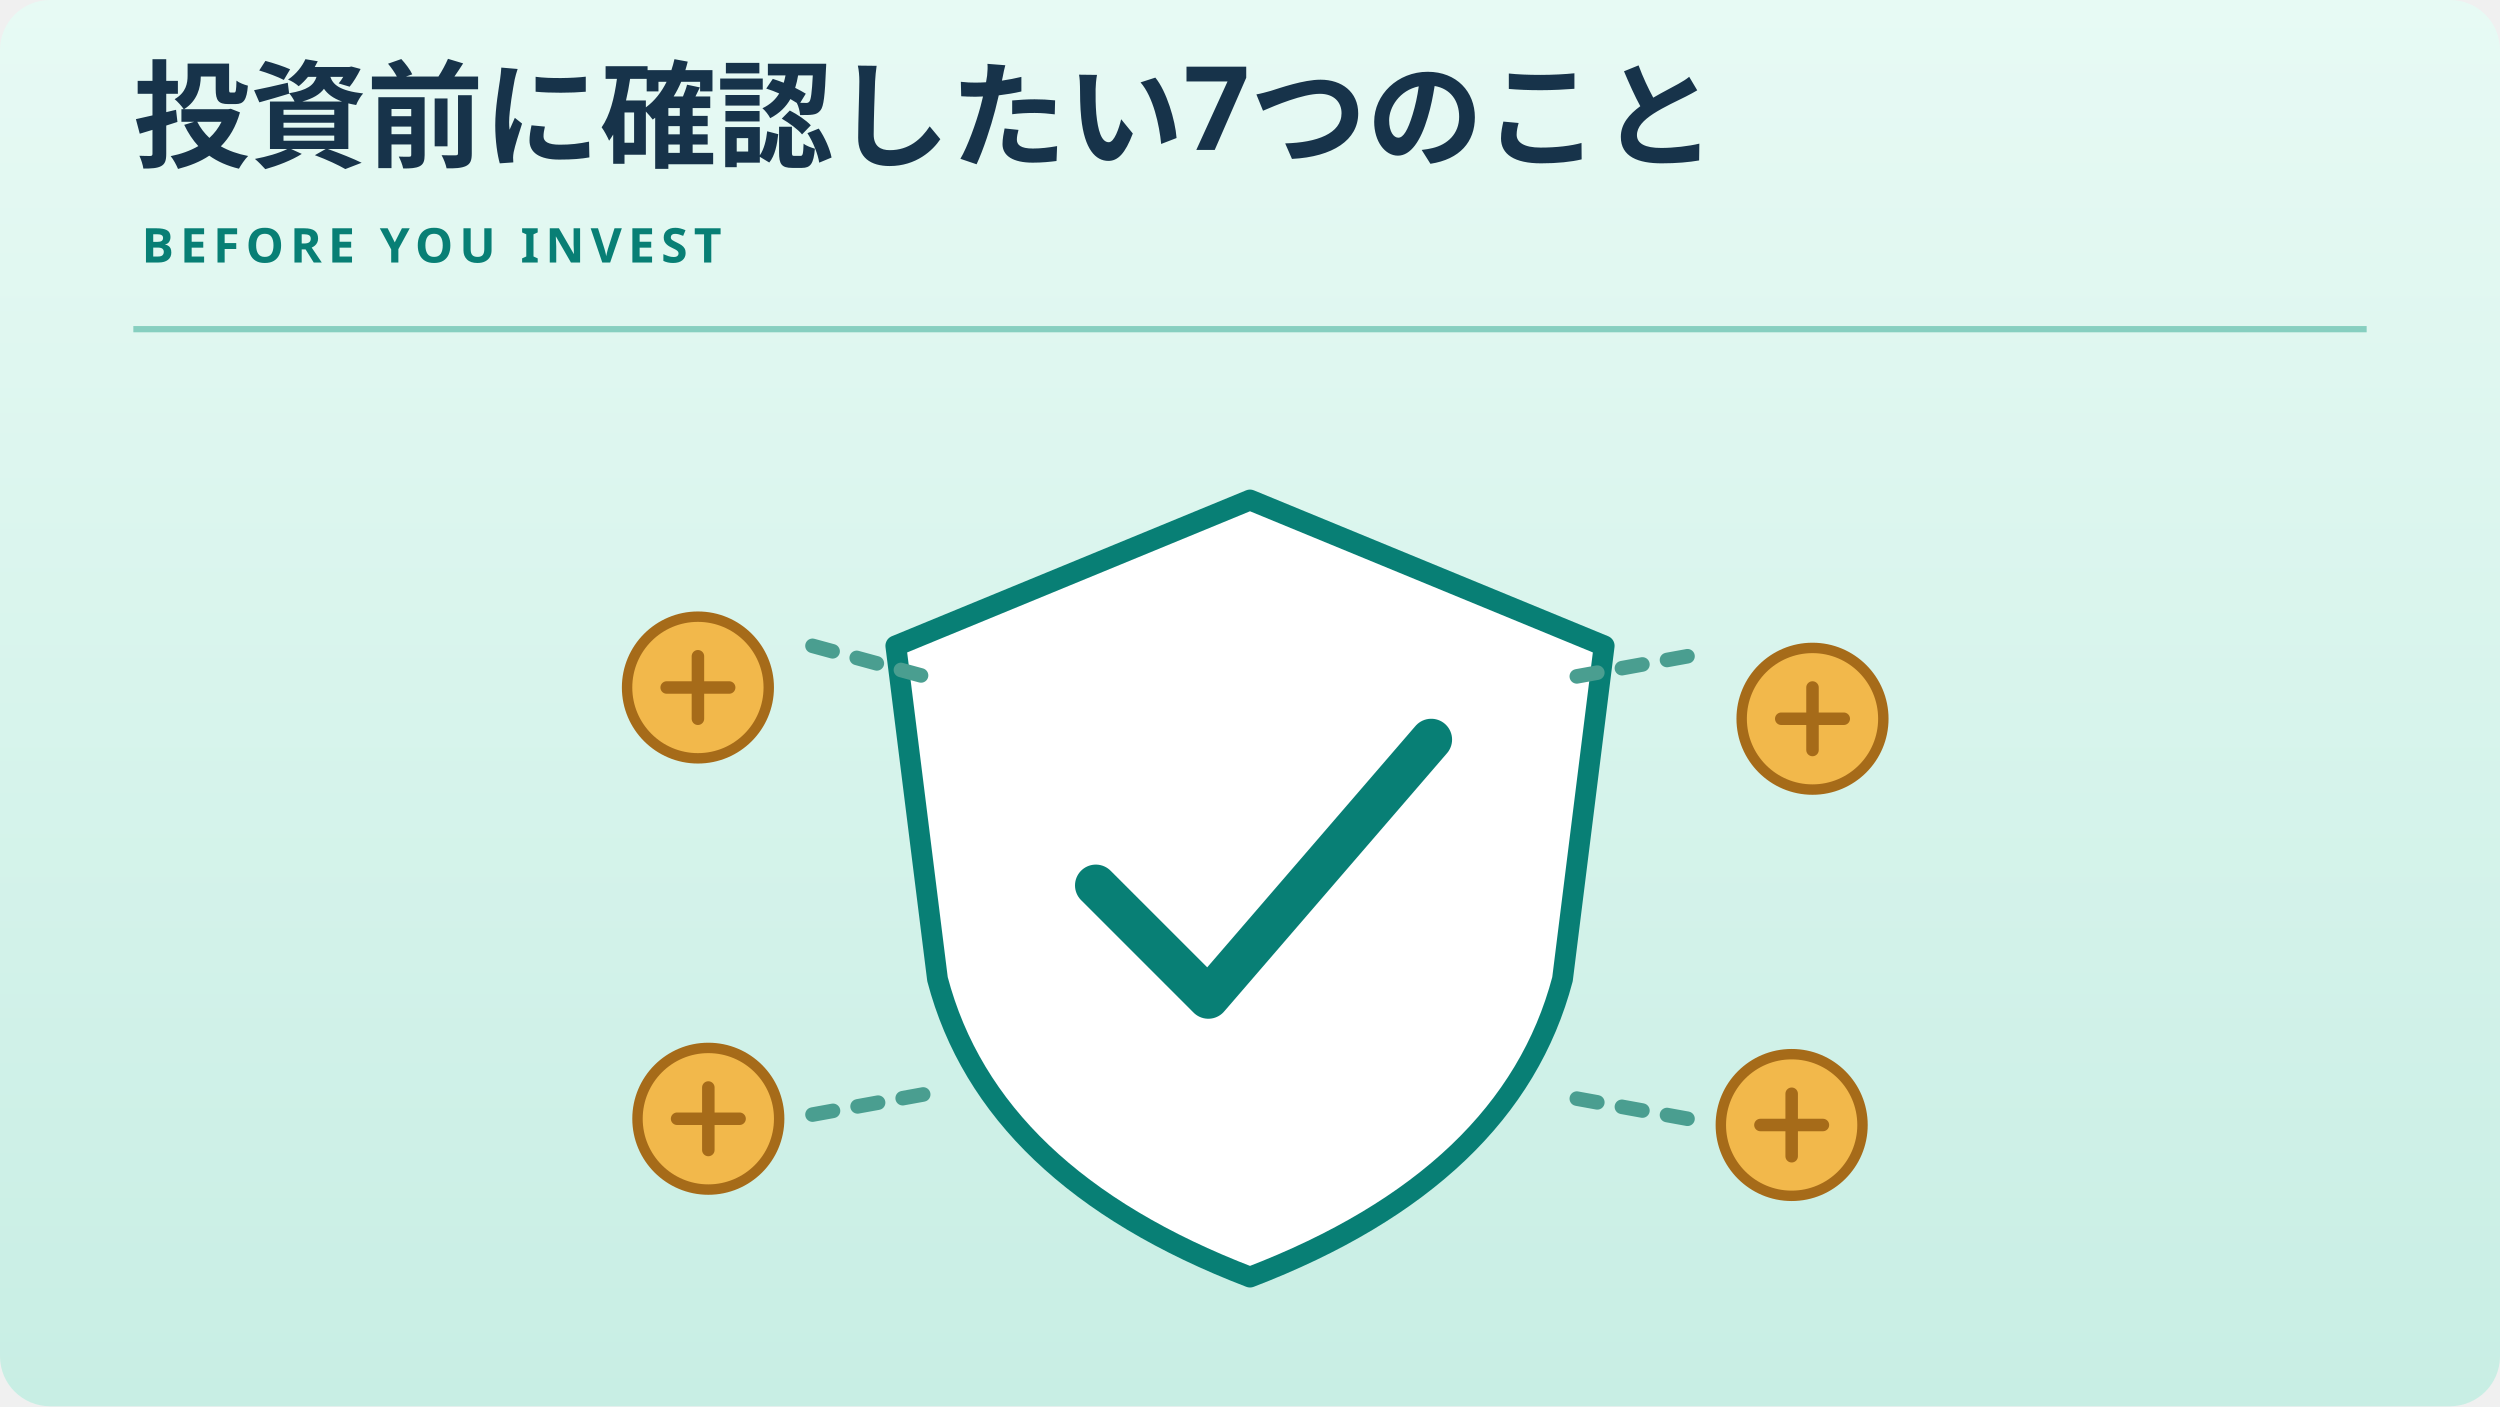
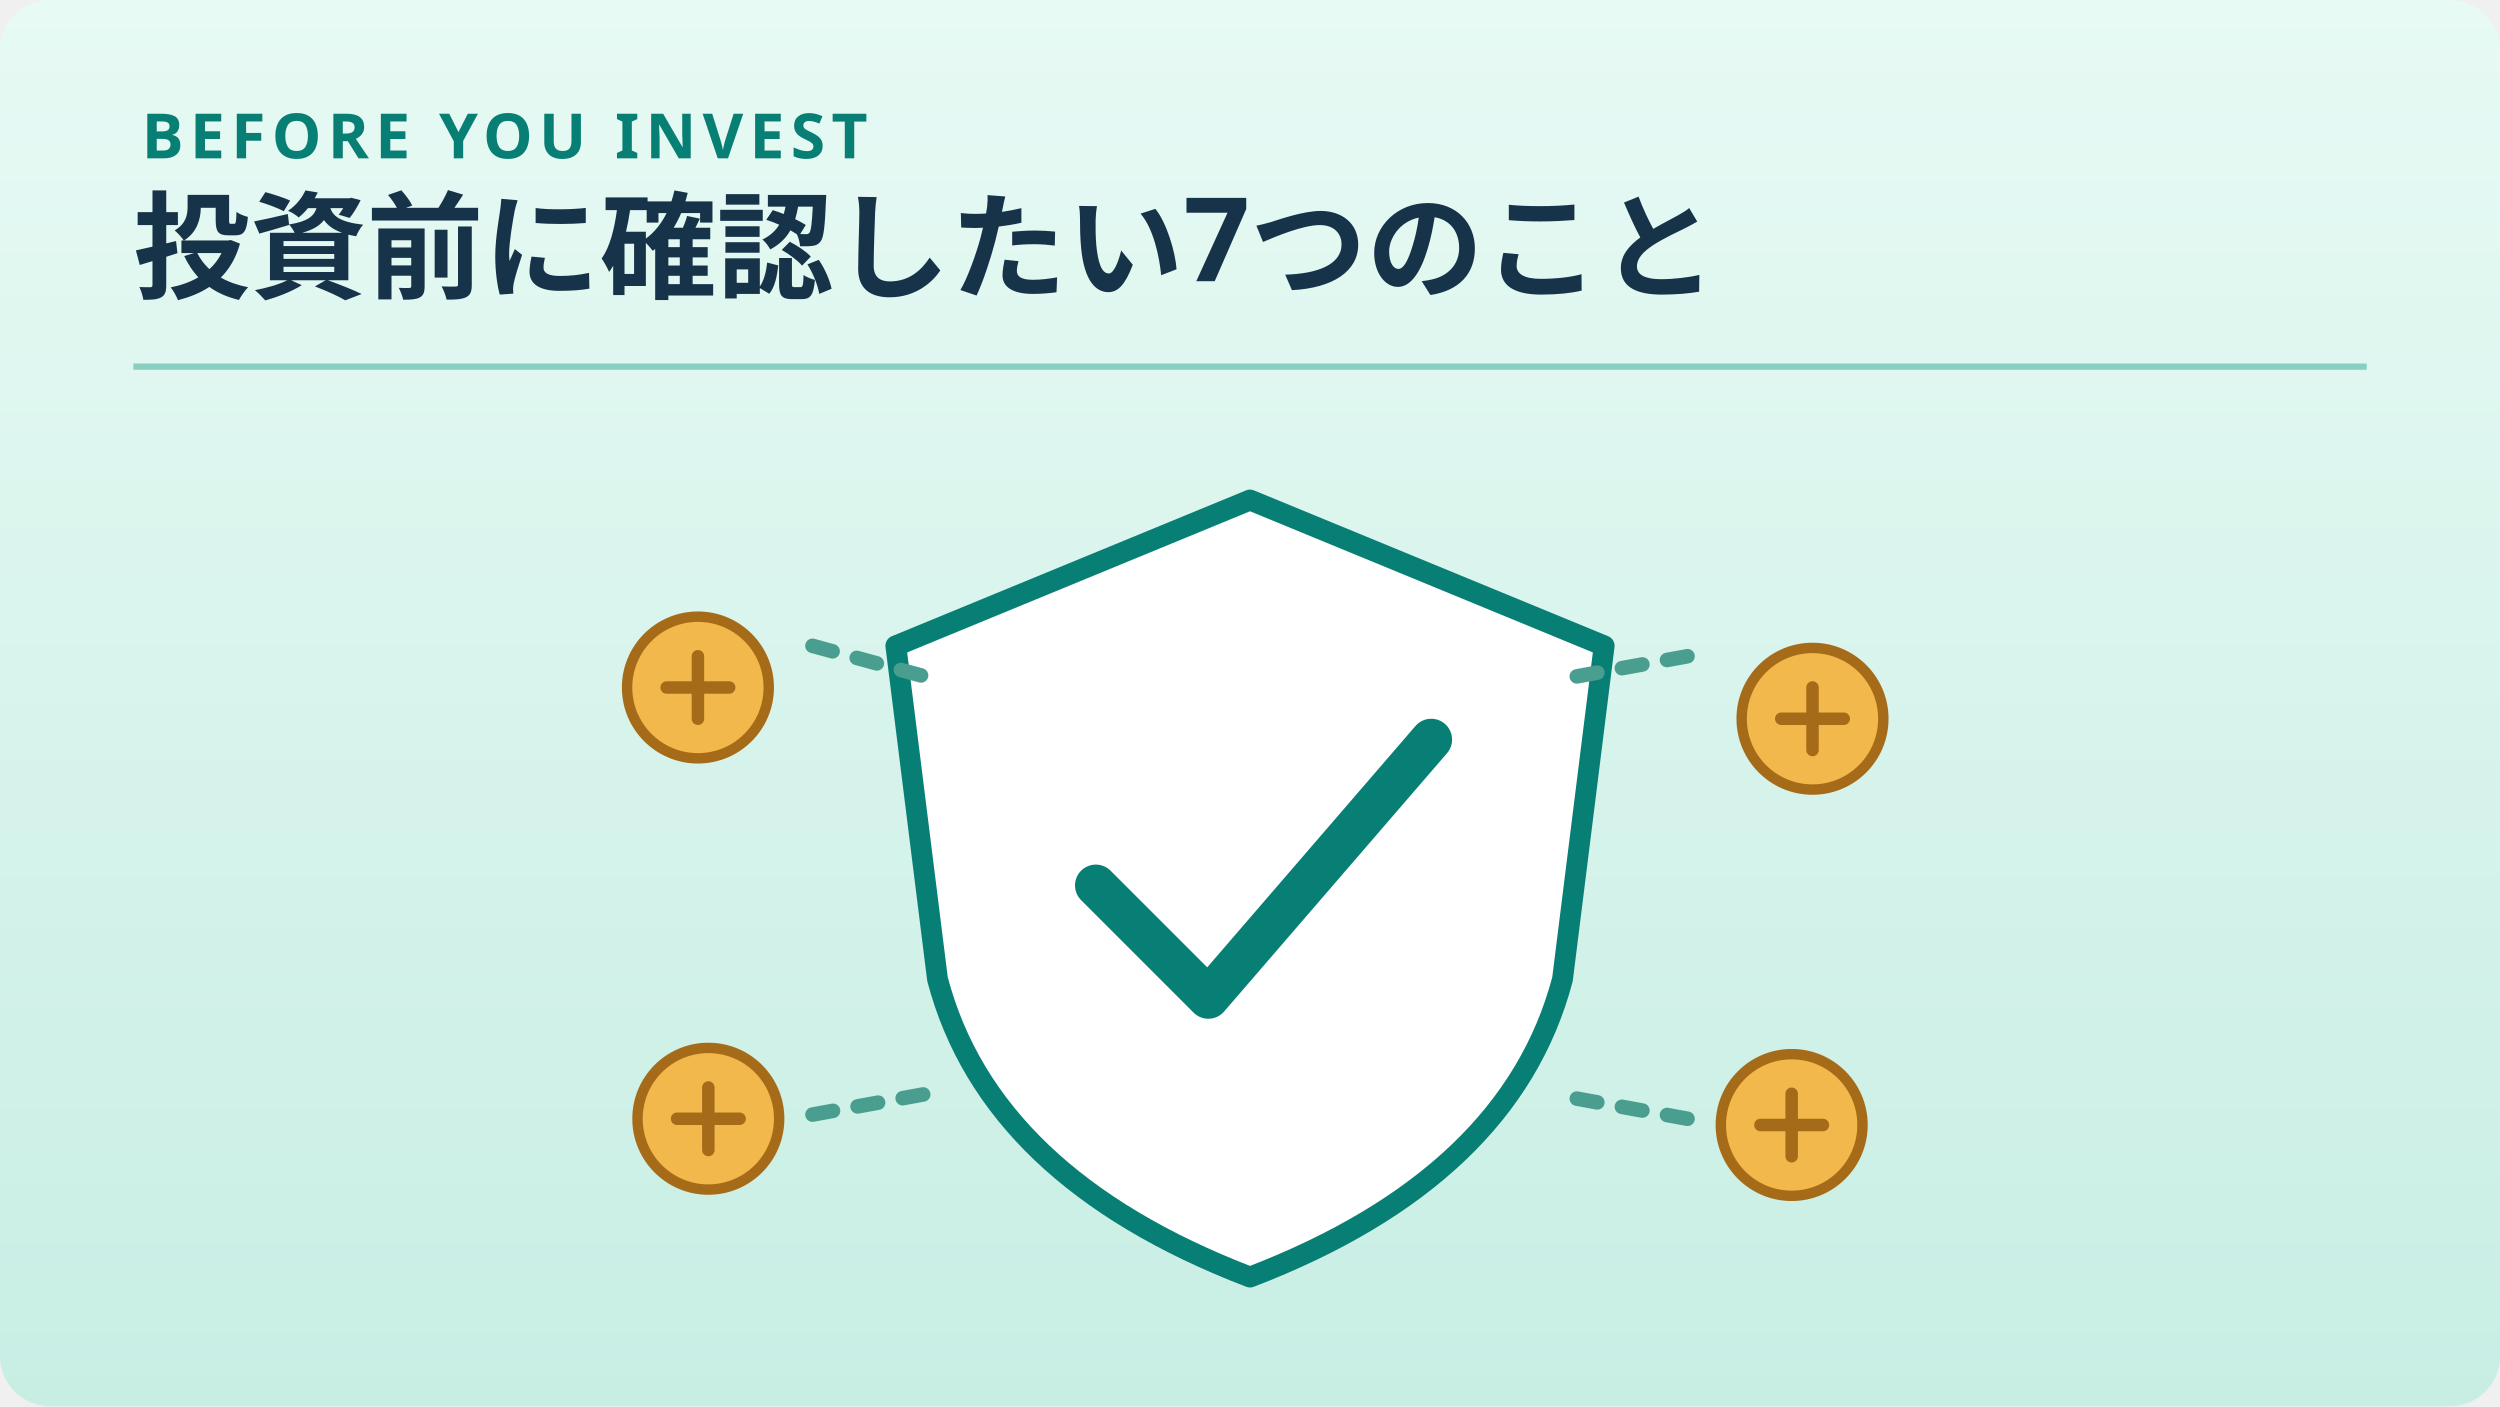
<svg xmlns="http://www.w3.org/2000/svg" width="1200" height="675" viewBox="0 0 1200 675">
  <defs>
    <linearGradient id="bg" x2="0" y2="1">
      <stop stop-color="#e7faf4" />
      <stop offset="1" stop-color="#c8eee4" />
    </linearGradient>
  </defs>
  <rect width="1200" height="675" rx="24" fill="url(#bg)" />
-   <text x="64" y="76" font-family="sans-serif" font-size="56" font-weight="800" fill="#17334a">投資前に確認したい7つのこと</text>
-   <text x="68" y="126" font-family="sans-serif" font-size="23" font-weight="700" letter-spacing="3" fill="#087f75">BEFORE YOU INVEST</text>
-   <path d="M64 158H1136" stroke="#87cfc0" stroke-width="3" />
+   <text x="64" y="139" font-family="sans-serif" font-size="56" font-weight="800" fill="#17334a">投資前に確認したい7つのこと</text>
+   <text x="68" y="76" font-family="sans-serif" font-size="30" font-weight="700" letter-spacing="3" fill="#087f75">BEFORE YOU INVEST</text>
+   <path d="M64 176H1136" stroke="#87cfc0" stroke-width="3" />
  <g transform="translate(600 425)">
    <path d="M0 -185L170 -115L150 45Q125 140 0 188Q-125 140 -150 45L-170 -115Z" fill="#fff" stroke="#087f75" stroke-width="10" stroke-linejoin="round" />
    <path d="M-74 0L-20 54L87 -70" fill="none" stroke="#087f75" stroke-width="20" stroke-linecap="round" stroke-linejoin="round" />
    <g fill="#f2b84b" stroke="#a66b19" stroke-width="5">
      <circle cx="-265" cy="-95" r="34" />
      <circle cx="270" cy="-80" r="34" />
      <circle cx="-260" cy="112" r="34" />
      <circle cx="260" cy="115" r="34" />
    </g>
    <g stroke="#a66b19" stroke-width="6" stroke-linecap="round">
      <path d="M-280 -95h30M-265 -110v30M255 -80h30M270 -95v30M-275 112h30M-260 97v30M245 115h30M260 100v30" />
    </g>
    <path d="M-210 -115L-155 -100M210 -110L155 -100M-210 110L-155 100M210 112L155 102" stroke="#4a9e90" stroke-width="7" stroke-linecap="round" stroke-dasharray="10 12" />
  </g>
</svg>
